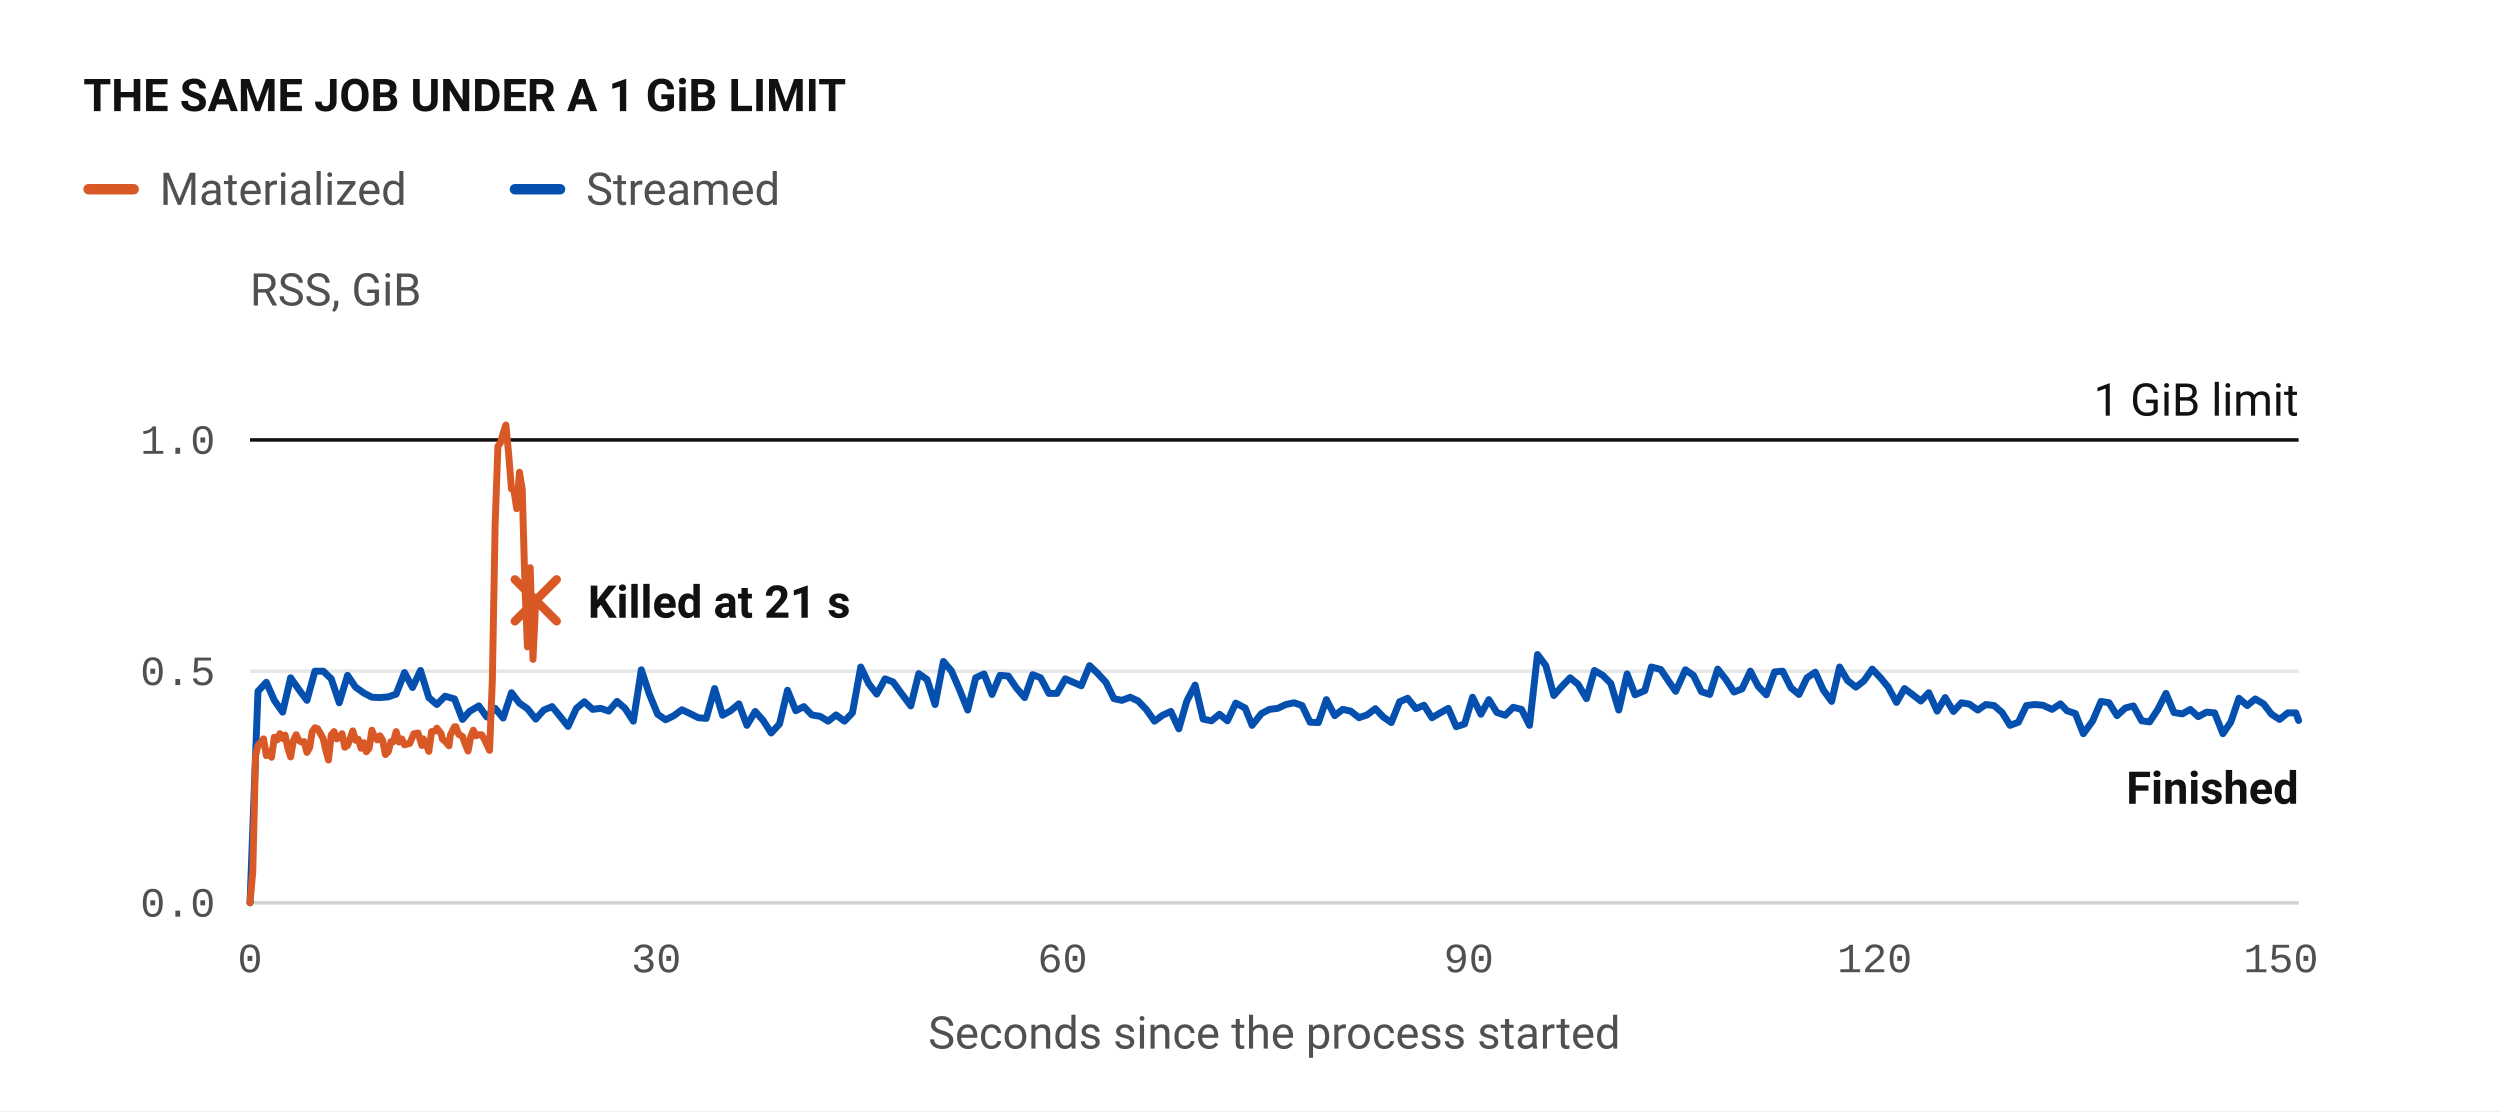
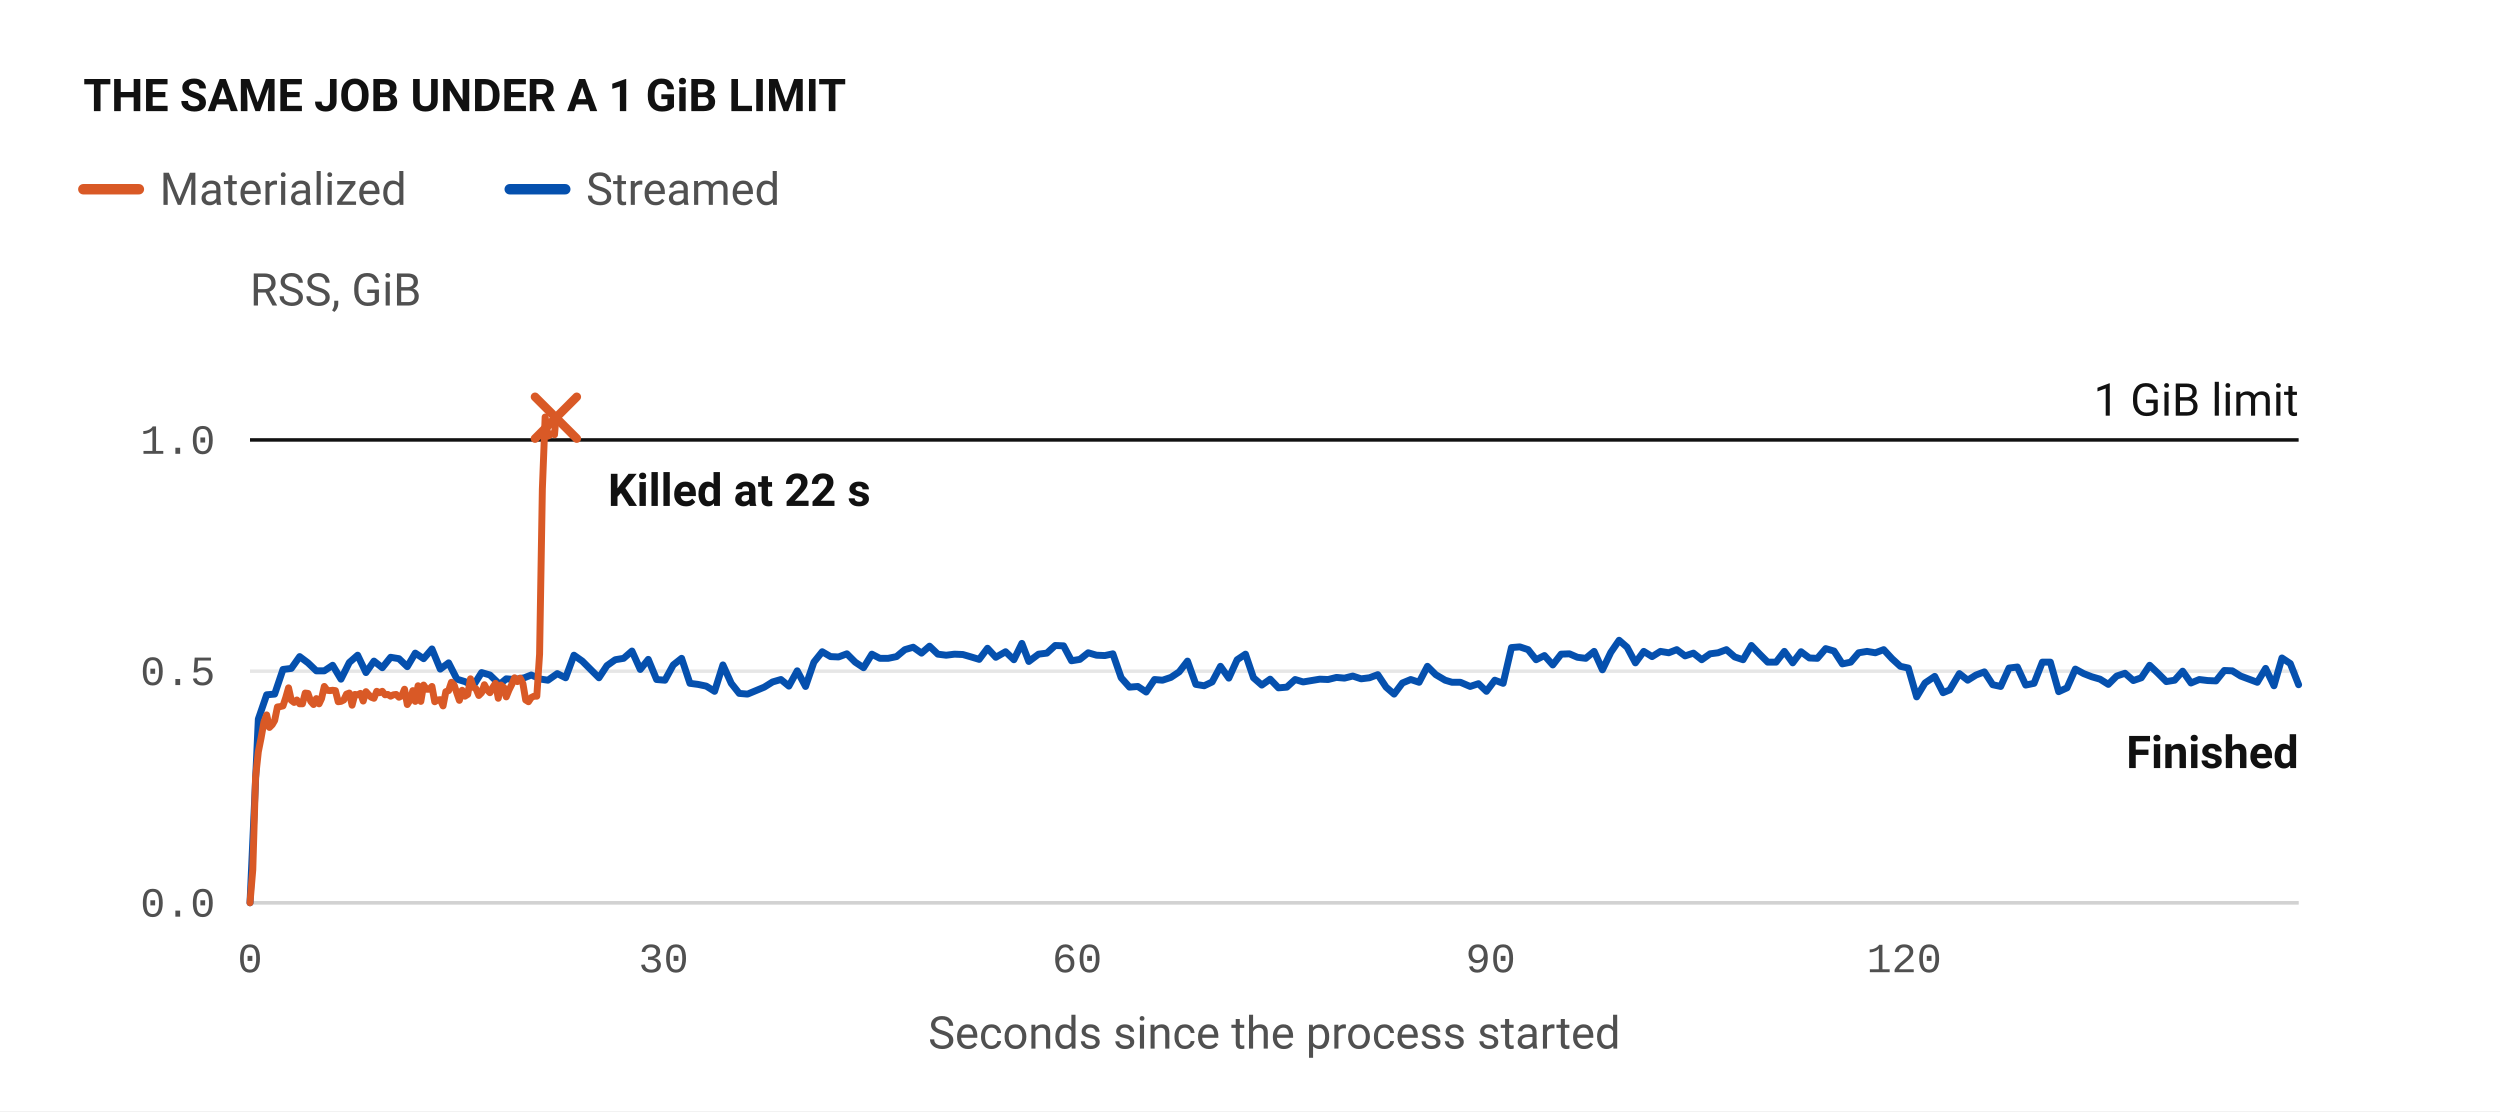
<svg xmlns="http://www.w3.org/2000/svg" width="720" height="320" viewBox="0 0 720 320" role="img" aria-labelledby="title">
  <defs>
    <marker id="arrow" markerWidth="8" markerHeight="8" refX="7" refY="4" orient="auto">
      <path d="M0 0 L8 4 L0 8Z" fill="#111111" />
    </marker>
  </defs>
  <rect width="720" height="320" fill="white" />
  <g font-family="-apple-system, BlinkMacSystemFont, 'Segoe UI', Roboto, Helvetica, Arial, sans-serif" fill="#111111">
    <text x="24.0" y="32.0" font-size="13" font-weight="600" text-anchor="start" fill="#111111">THE SAME JOB UNDER A 1 GiB LIMIT</text>
-     <rect x="24" y="53" width="16" height="3" rx="1.5" fill="#d95926" />
+     <path d="M24.0 54.5 L40.0 54.5" fill="none" stroke="#d95926" stroke-width="3" stroke-linejoin="round" stroke-linecap="round" />
    <text x="46.0" y="59.0" font-size="13" font-weight="400" text-anchor="start" fill="#505050">Materialized</text>
-     <rect x="146.8" y="53" width="16" height="3" rx="1.5" fill="#0550ae" />
+     <path d="M146.8 54.5 L162.8 54.5" fill="none" stroke="#0550ae" stroke-width="3" stroke-linejoin="round" stroke-linecap="round" />
    <text x="168.8" y="59.0" font-size="13" font-weight="400" text-anchor="start" fill="#505050">Streamed</text>
    <text x="72.0" y="88.0" font-size="13" font-weight="400" text-anchor="start" fill="#505050">RSS, GiB</text>
    <path d="M72.0 260.0 L662.0 260.0" fill="none" stroke="#e6e6e6" stroke-width="1" />
    <text x="62.0" y="264.0" font-size="12" font-weight="400" text-anchor="end" fill="#505050" font-family="ui-monospace, 'SFMono-Regular', Consolas, 'Liberation Mono', monospace">0.0</text>
    <path d="M72.0 193.3 L662.0 193.3" fill="none" stroke="#e6e6e6" stroke-width="1" />
    <text x="62.0" y="197.3" font-size="12" font-weight="400" text-anchor="end" fill="#505050" font-family="ui-monospace, 'SFMono-Regular', Consolas, 'Liberation Mono', monospace">0.5</text>
    <path d="M72.0 126.7 L662.0 126.7" fill="none" stroke="#e6e6e6" stroke-width="1" />
    <text x="62.0" y="130.7" font-size="12" font-weight="400" text-anchor="end" fill="#505050" font-family="ui-monospace, 'SFMono-Regular', Consolas, 'Liberation Mono', monospace">1.0</text>
    <path d="M72.0 260.0 L662.0 260.0" fill="none" stroke="#d2d2d2" stroke-width="1" />
    <text x="72.0" y="280.0" font-size="12" font-weight="400" text-anchor="middle" fill="#505050" font-family="ui-monospace, 'SFMono-Regular', Consolas, 'Liberation Mono', monospace">0</text>
-     <text x="189.0" y="280.0" font-size="12" font-weight="400" text-anchor="middle" fill="#505050" font-family="ui-monospace, 'SFMono-Regular', Consolas, 'Liberation Mono', monospace">30</text>
-     <text x="306.0" y="280.0" font-size="12" font-weight="400" text-anchor="middle" fill="#505050" font-family="ui-monospace, 'SFMono-Regular', Consolas, 'Liberation Mono', monospace">60</text>
-     <text x="423.0" y="280.0" font-size="12" font-weight="400" text-anchor="middle" fill="#505050" font-family="ui-monospace, 'SFMono-Regular', Consolas, 'Liberation Mono', monospace">90</text>
-     <text x="539.9" y="280.0" font-size="12" font-weight="400" text-anchor="middle" fill="#505050" font-family="ui-monospace, 'SFMono-Regular', Consolas, 'Liberation Mono', monospace">120</text>
-     <text x="656.9" y="280.0" font-size="12" font-weight="400" text-anchor="middle" fill="#505050" font-family="ui-monospace, 'SFMono-Regular', Consolas, 'Liberation Mono', monospace">150</text>
+     <text x="191.1" y="280.0" font-size="12" font-weight="400" text-anchor="middle" fill="#505050" font-family="ui-monospace, 'SFMono-Regular', Consolas, 'Liberation Mono', monospace">30</text>
+     <text x="310.2" y="280.0" font-size="12" font-weight="400" text-anchor="middle" fill="#505050" font-family="ui-monospace, 'SFMono-Regular', Consolas, 'Liberation Mono', monospace">60</text>
+     <text x="429.3" y="280.0" font-size="12" font-weight="400" text-anchor="middle" fill="#505050" font-family="ui-monospace, 'SFMono-Regular', Consolas, 'Liberation Mono', monospace">90</text>
+     <text x="548.4" y="280.0" font-size="12" font-weight="400" text-anchor="middle" fill="#505050" font-family="ui-monospace, 'SFMono-Regular', Consolas, 'Liberation Mono', monospace">120</text>
    <text x="367.0" y="302.0" font-size="13" font-weight="400" text-anchor="middle" fill="#505050">Seconds since the process started</text>
    <path d="M72.0 126.7 L662.0 126.7" fill="none" stroke="#111111" stroke-width="1" />
    <text x="662.0" y="119.7" font-size="13" font-weight="400" text-anchor="end" fill="#111111">1 GiB limit</text>
-     <path d="M72.0 260.0 L74.3 199.1 L76.7 196.5 L79.0 201.7 L81.4 205.1 L83.7 195.2 L86.0 198.5 L88.4 201.7 L90.7 193.3 L93.1 193.3 L95.4 195.5 L97.7 202.4 L100.1 194.5 L102.4 197.9 L104.8 199.6 L107.1 200.8 L109.4 200.9 L111.8 200.7 L114.1 199.9 L116.5 193.7 L118.8 198.0 L121.1 193.1 L123.5 200.9 L125.8 202.9 L128.2 200.5 L130.9 201.3 L133.2 207.2 L135.2 204.9 L137.9 203.3 L140.2 206.5 L142.6 204.0 L144.9 206.8 L147.3 199.5 L149.6 202.5 L151.9 204.1 L154.3 207.1 L156.6 204.5 L159.0 203.5 L161.3 206.3 L163.6 209.2 L166.0 204.0 L168.3 202.1 L170.7 204.3 L173.0 204.0 L175.3 204.8 L177.7 202.0 L180.0 204.0 L182.4 207.7 L184.7 192.9 L187.0 199.9 L189.4 205.7 L191.7 207.3 L194.1 206.1 L196.4 204.4 L198.7 205.5 L201.1 206.7 L203.4 206.9 L205.8 198.3 L208.1 206.0 L210.4 204.7 L212.8 202.7 L215.1 208.9 L217.5 204.9 L219.8 207.5 L222.1 211.1 L224.5 208.5 L226.8 198.8 L229.2 204.7 L231.5 203.5 L233.8 205.9 L236.2 206.3 L238.5 207.7 L240.8 205.9 L243.2 207.7 L245.5 205.3 L247.9 192.1 L250.2 196.9 L252.5 199.9 L254.9 195.5 L257.2 196.4 L259.6 199.7 L262.3 203.3 L264.6 194.0 L267.0 195.7 L269.3 202.9 L271.7 190.5 L274.0 193.2 L276.3 198.5 L278.7 204.5 L281.0 195.2 L283.4 194.1 L285.7 200.0 L288.0 194.5 L290.4 194.7 L292.7 198.1 L295.1 200.9 L297.4 194.3 L299.7 195.2 L302.1 199.7 L304.4 199.7 L306.8 195.5 L309.1 196.5 L311.4 197.5 L313.8 191.7 L316.1 193.9 L318.5 196.5 L320.8 201.2 L323.1 201.7 L325.5 200.8 L327.8 201.9 L330.1 204.3 L332.5 207.7 L334.8 206.0 L337.2 204.9 L339.5 209.9 L341.8 201.9 L344.2 197.3 L346.5 207.1 L348.9 207.6 L351.2 205.7 L353.5 207.6 L355.9 202.5 L358.6 203.9 L360.6 208.9 L363.3 205.5 L365.6 204.3 L368.0 204.0 L370.3 202.9 L372.7 202.4 L375.0 203.2 L377.3 208.0 L379.7 208.1 L382.0 201.5 L384.4 206.1 L386.7 204.3 L389.0 204.8 L391.4 206.7 L393.7 205.9 L396.1 204.1 L398.4 206.5 L400.7 208.1 L403.1 202.1 L405.4 201.1 L407.8 204.1 L410.1 203.1 L412.4 206.7 L414.8 205.3 L417.1 204.0 L419.4 209.3 L421.8 208.5 L424.1 200.8 L426.5 205.7 L428.8 201.5 L431.1 205.2 L433.5 206.0 L435.8 203.7 L438.2 204.3 L440.5 208.9 L442.8 188.5 L445.2 191.7 L447.5 200.3 L449.9 197.6 L452.2 195.2 L454.5 197.1 L456.9 201.2 L459.2 193.1 L461.6 194.5 L463.9 196.8 L466.2 204.5 L468.6 194.1 L470.9 200.1 L473.7 198.9 L475.6 192.1 L478.3 192.8 L480.7 196.4 L482.6 199.1 L485.4 192.9 L487.7 194.5 L490.0 199.2 L492.4 200.0 L494.7 192.7 L497.0 195.6 L499.4 199.3 L501.7 198.4 L504.1 193.3 L506.4 197.7 L508.7 200.1 L511.1 193.5 L513.4 193.3 L515.8 198.1 L518.1 200.0 L520.4 195.2 L522.8 193.6 L525.1 198.7 L527.5 202.0 L529.8 192.1 L532.1 196.0 L534.5 197.9 L536.8 196.1 L539.2 192.7 L541.5 195.1 L543.8 197.9 L546.2 202.3 L548.5 198.3 L550.9 200.1 L553.2 201.9 L555.5 199.5 L557.9 204.8 L560.2 200.9 L562.6 204.9 L564.9 202.4 L567.2 202.8 L569.6 204.5 L571.9 202.9 L574.3 203.2 L576.6 205.2 L578.9 208.9 L581.3 208.0 L583.6 203.2 L586.0 202.9 L588.3 203.1 L591.0 204.3 L593.4 202.7 L595.3 204.7 L597.7 205.5 L600.0 211.3 L602.7 207.6 L605.1 202.0 L607.4 202.4 L609.7 206.1 L612.1 203.9 L614.4 203.3 L616.8 207.6 L619.1 207.9 L621.4 204.4 L623.8 199.7 L626.1 205.2 L628.5 205.6 L630.8 204.3 L633.1 206.4 L635.5 205.1 L637.8 205.3 L640.2 211.3 L642.5 207.9 L644.8 201.1 L647.2 203.2 L649.5 201.3 L651.9 202.7 L654.2 205.7 L656.5 207.2 L658.9 205.3 L661.2 205.3 L662.0 207.5" fill="none" stroke="#0550ae" stroke-width="2" stroke-linejoin="round" stroke-linecap="round" />
-     <path d="M72.0 260.0 L72.8 251.1 L73.6 217.6 L74.3 214.7 L75.1 213.9 L75.9 212.8 L76.7 217.6 L77.5 216.4 L78.2 218.1 L79.0 212.3 L79.8 213.1 L80.6 211.3 L81.4 212.7 L82.1 211.7 L82.9 215.5 L83.7 218.0 L84.5 213.3 L85.3 211.6 L86.0 213.2 L86.8 213.7 L87.6 213.6 L88.4 216.7 L89.2 215.3 L89.9 210.7 L90.7 209.6 L91.5 209.9 L92.3 211.3 L93.1 212.8 L93.8 216.0 L94.6 218.9 L95.4 211.7 L96.2 210.7 L97.0 212.8 L97.7 212.4 L98.5 211.3 L99.3 215.2 L100.1 214.7 L100.9 212.5 L101.6 210.5 L102.4 213.2 L103.2 212.9 L104.0 215.5 L104.8 213.9 L105.5 216.5 L106.3 215.5 L107.1 210.3 L107.9 212.3 L108.7 213.1 L109.4 211.9 L110.2 213.2 L111.0 217.3 L111.8 216.5 L112.6 213.6 L113.3 213.6 L114.1 210.7 L114.9 213.7 L115.7 212.8 L116.5 214.5 L117.2 214.3 L118.0 214.1 L119.2 211.3 L119.6 211.3 L120.4 211.1 L121.5 214.7 L121.9 212.8 L123.1 215.3 L123.5 216.4 L124.3 210.7 L125.4 210.5 L125.8 209.7 L127.0 211.2 L127.4 212.8 L128.2 213.5 L129.3 214.8 L129.7 211.7 L130.9 209.3 L131.3 209.3 L132.1 211.5 L133.2 212.1 L134.0 214.4 L134.8 216.3 L135.6 212.1 L136.3 210.3 L137.1 211.9 L137.9 211.6 L138.7 211.6 L139.5 212.9 L140.2 214.4 L141.0 216.1 L141.8 195.7 L142.6 150.9 L143.4 128.5 L144.1 127.6 L144.9 124.8 L145.7 122.4 L146.5 130.9 L147.3 140.8 L148.0 141.1 L148.8 146.5 L149.6 136.0 L150.4 140.9 L151.2 169.1 L151.9 186.3 L152.7 163.5 L153.5 189.9 L154.3 172.9" fill="none" stroke="#d95926" stroke-width="2" stroke-linejoin="round" stroke-linecap="round" />
-     <path d="M148.3 166.9 L160.3 178.9 M148.3 178.9 L160.3 166.9" stroke="#d95926" stroke-width="2.5" stroke-linecap="round" />
-     <text x="169.3" y="177.9" font-size="13" font-weight="600" text-anchor="start" fill="#111111">Killed at 21 s</text>
-     <text x="662.0" y="231.5" font-size="13" font-weight="600" text-anchor="end" fill="#111111">Finished</text>
+     <path d="M72.0 260.0 L74.4 207.1 L76.8 200.1 L79.1 199.9 L81.5 192.8 L83.9 192.5 L86.3 189.1 L88.7 190.9 L91.1 193.2 L93.4 193.2 L95.8 191.6 L98.2 195.6 L100.6 190.8 L103.0 188.7 L105.4 193.7 L107.7 190.4 L110.1 192.3 L112.5 189.3 L114.9 189.7 L117.3 192.0 L119.6 188.1 L122.0 189.7 L124.4 186.9 L126.8 192.7 L129.2 190.9 L131.6 195.6 L133.9 196.3 L136.3 197.5 L138.7 193.7 L141.1 194.4 L143.9 197.1 L145.8 195.5 L148.2 195.7 L151.0 195.2 L153.0 194.4 L155.8 195.6 L157.8 195.9 L160.5 194.0 L162.9 195.2 L165.3 188.7 L167.7 190.4 L170.1 192.8 L172.5 195.2 L174.8 191.7 L177.2 190.0 L179.6 189.6 L182.0 187.5 L184.4 192.8 L186.7 189.9 L189.1 195.7 L191.5 195.9 L193.9 191.5 L196.3 189.6 L198.7 196.8 L201.0 197.1 L203.4 197.6 L205.8 199.1 L208.2 191.5 L210.6 196.8 L212.9 199.7 L215.3 199.9 L217.7 198.9 L220.1 197.9 L222.5 196.4 L224.9 195.7 L227.2 197.6 L229.6 193.2 L232.0 197.7 L234.4 190.7 L236.8 187.7 L239.2 189.1 L241.5 189.2 L243.9 188.3 L246.3 190.7 L248.7 192.3 L251.1 188.4 L253.4 189.6 L255.8 189.6 L258.2 189.1 L260.6 187.1 L263.0 186.4 L265.4 188.1 L267.7 186.1 L270.1 188.4 L272.5 188.7 L274.9 188.4 L277.3 188.5 L279.7 189.2 L282.0 189.9 L284.4 186.7 L286.8 189.3 L289.6 187.7 L292.0 190.0 L294.3 185.3 L296.3 190.5 L299.1 188.4 L301.5 188.1 L303.9 185.9 L306.3 186.0 L308.6 190.3 L311.0 189.9 L313.4 188.0 L315.8 188.7 L318.2 188.8 L320.5 188.3 L322.9 195.2 L325.3 197.9 L327.7 197.7 L330.1 199.3 L332.5 195.7 L334.8 195.9 L337.2 195.1 L339.6 193.5 L342.0 190.4 L344.4 197.1 L346.8 197.5 L349.1 196.4 L351.5 191.9 L353.9 195.3 L356.3 190.0 L358.7 188.4 L361.0 195.2 L363.4 197.3 L365.8 195.6 L368.2 198.1 L370.6 197.9 L373.0 195.7 L375.3 196.4 L377.7 196.0 L380.1 195.6 L382.5 195.7 L384.9 195.1 L387.2 195.3 L389.6 194.7 L392.0 195.5 L394.4 195.2 L396.8 194.3 L399.2 197.9 L401.5 199.9 L403.9 196.7 L406.3 195.7 L408.7 196.5 L411.1 191.9 L413.5 194.3 L416.2 195.9 L418.2 196.5 L420.6 196.5 L423.4 197.7 L425.8 196.9 L428.1 199.1 L430.5 195.9 L432.9 196.8 L435.3 186.5 L437.7 186.3 L440.1 187.1 L442.4 190.0 L444.8 188.8 L447.2 191.5 L449.6 188.4 L452.0 188.3 L454.3 189.3 L456.7 189.6 L459.1 187.6 L461.5 192.9 L463.9 187.9 L466.3 184.4 L468.6 186.4 L471.0 190.9 L473.4 187.6 L475.8 189.1 L478.2 187.6 L480.6 188.0 L482.9 187.1 L485.3 188.9 L487.7 188.1 L490.1 190.0 L492.5 188.3 L494.8 188.0 L497.2 187.1 L499.6 189.2 L502.0 190.0 L504.4 185.9 L506.8 188.4 L509.1 190.7 L511.5 190.7 L513.9 187.6 L516.3 190.9 L518.7 187.7 L521.1 189.5 L523.4 189.6 L525.8 186.8 L528.2 187.5 L530.6 191.2 L533.0 190.7 L535.3 188.0 L537.7 187.6 L540.1 188.0 L542.5 187.1 L544.9 189.7 L547.3 191.9 L549.6 192.4 L552.0 200.7 L554.4 196.7 L557.2 194.8 L559.6 199.5 L561.5 198.7 L564.3 194.0 L566.7 195.9 L569.1 194.4 L571.5 193.5 L573.9 197.2 L576.2 197.7 L578.6 192.4 L581.0 192.1 L583.4 197.3 L585.8 196.8 L588.2 190.7 L590.5 190.7 L592.9 199.2 L595.3 198.1 L597.7 192.7 L600.1 194.0 L602.4 194.9 L604.8 195.6 L607.2 197.1 L609.6 194.7 L612.0 193.9 L614.4 196.0 L616.7 195.2 L619.1 191.6 L621.5 193.9 L623.9 196.3 L626.3 195.9 L628.6 193.3 L631.0 196.7 L633.4 195.7 L635.8 196.0 L638.2 196.1 L640.6 193.1 L642.9 193.2 L645.3 194.7 L647.7 195.6 L650.1 196.5 L652.5 192.5 L654.9 197.5 L657.2 189.5 L659.6 191.1 L662.0 197.2" fill="none" stroke="#0550ae" stroke-width="2" stroke-linejoin="round" stroke-linecap="round" />
+     <path d="M72.0 260.0 L72.8 250.5 L73.6 223.9 L74.4 216.5 L75.2 212.5 L76.0 208.0 L76.8 205.9 L77.6 209.5 L78.4 208.7 L79.1 207.5 L79.9 203.6 L80.7 203.5 L81.5 203.3 L82.3 200.9 L83.1 198.1 L83.9 201.7 L84.7 202.3 L85.5 201.6 L86.3 202.7 L87.1 202.7 L87.9 199.6 L88.7 199.7 L89.5 202.0 L90.3 202.9 L91.1 201.2 L91.9 202.7 L92.6 201.2 L93.4 197.7 L94.2 198.8 L95.0 198.9 L95.8 198.8 L96.6 198.9 L97.4 202.1 L98.2 202.0 L99.0 201.6 L99.8 199.9 L100.6 199.6 L101.4 203.1 L102.2 200.0 L103.0 200.1 L103.8 199.7 L104.6 201.9 L105.4 199.2 L106.1 200.0 L106.9 200.8 L107.7 201.1 L108.5 199.1 L109.3 199.5 L110.1 199.1 L110.9 200.1 L111.7 200.0 L112.5 200.5 L113.3 200.1 L114.1 200.0 L114.9 200.8 L115.7 200.4 L116.5 198.5 L117.3 202.9 L118.1 201.6 L118.9 198.9 L119.6 202.0 L120.4 197.5 L121.2 202.0 L122.0 197.3 L122.8 198.5 L123.6 198.5 L124.4 197.7 L125.2 202.1 L126.0 201.6 L126.8 201.5 L127.6 203.3 L128.4 199.2 L129.2 198.9 L130.0 196.5 L130.8 197.3 L131.6 199.7 L132.3 201.7 L133.1 198.8 L133.9 200.5 L134.7 200.0 L135.5 195.5 L136.3 197.9 L137.1 198.4 L137.9 200.3 L138.7 199.5 L139.5 197.2 L140.3 198.7 L141.1 199.5 L141.9 198.0 L142.7 196.8 L143.5 201.1 L144.3 197.3 L145.1 198.0 L145.8 200.7 L146.6 198.7 L147.4 197.1 L148.2 195.2 L149.0 196.3 L149.8 195.3 L150.6 196.9 L151.4 201.6 L152.2 202.1 L153.0 200.9 L153.8 200.5 L154.6 200.5 L155.4 188.4 L156.2 140.8 L157.0 120.1 L157.8 125.6 L159.0 124.9 L159.7 125.2 L160.1 120.3" fill="none" stroke="#d95926" stroke-width="2" stroke-linejoin="round" stroke-linecap="round" />
+     <path d="M154.1 114.3 L166.1 126.3 M154.1 126.3 L166.1 114.3" stroke="#d95926" stroke-width="2.5" stroke-linecap="round" />
+     <text x="175.1" y="145.7" font-size="13" font-weight="600" text-anchor="start" fill="#111111">Killed at 22 s</text>
+     <text x="662.0" y="221.2" font-size="13" font-weight="600" text-anchor="end" fill="#111111">Finished</text>
  </g>
</svg>
